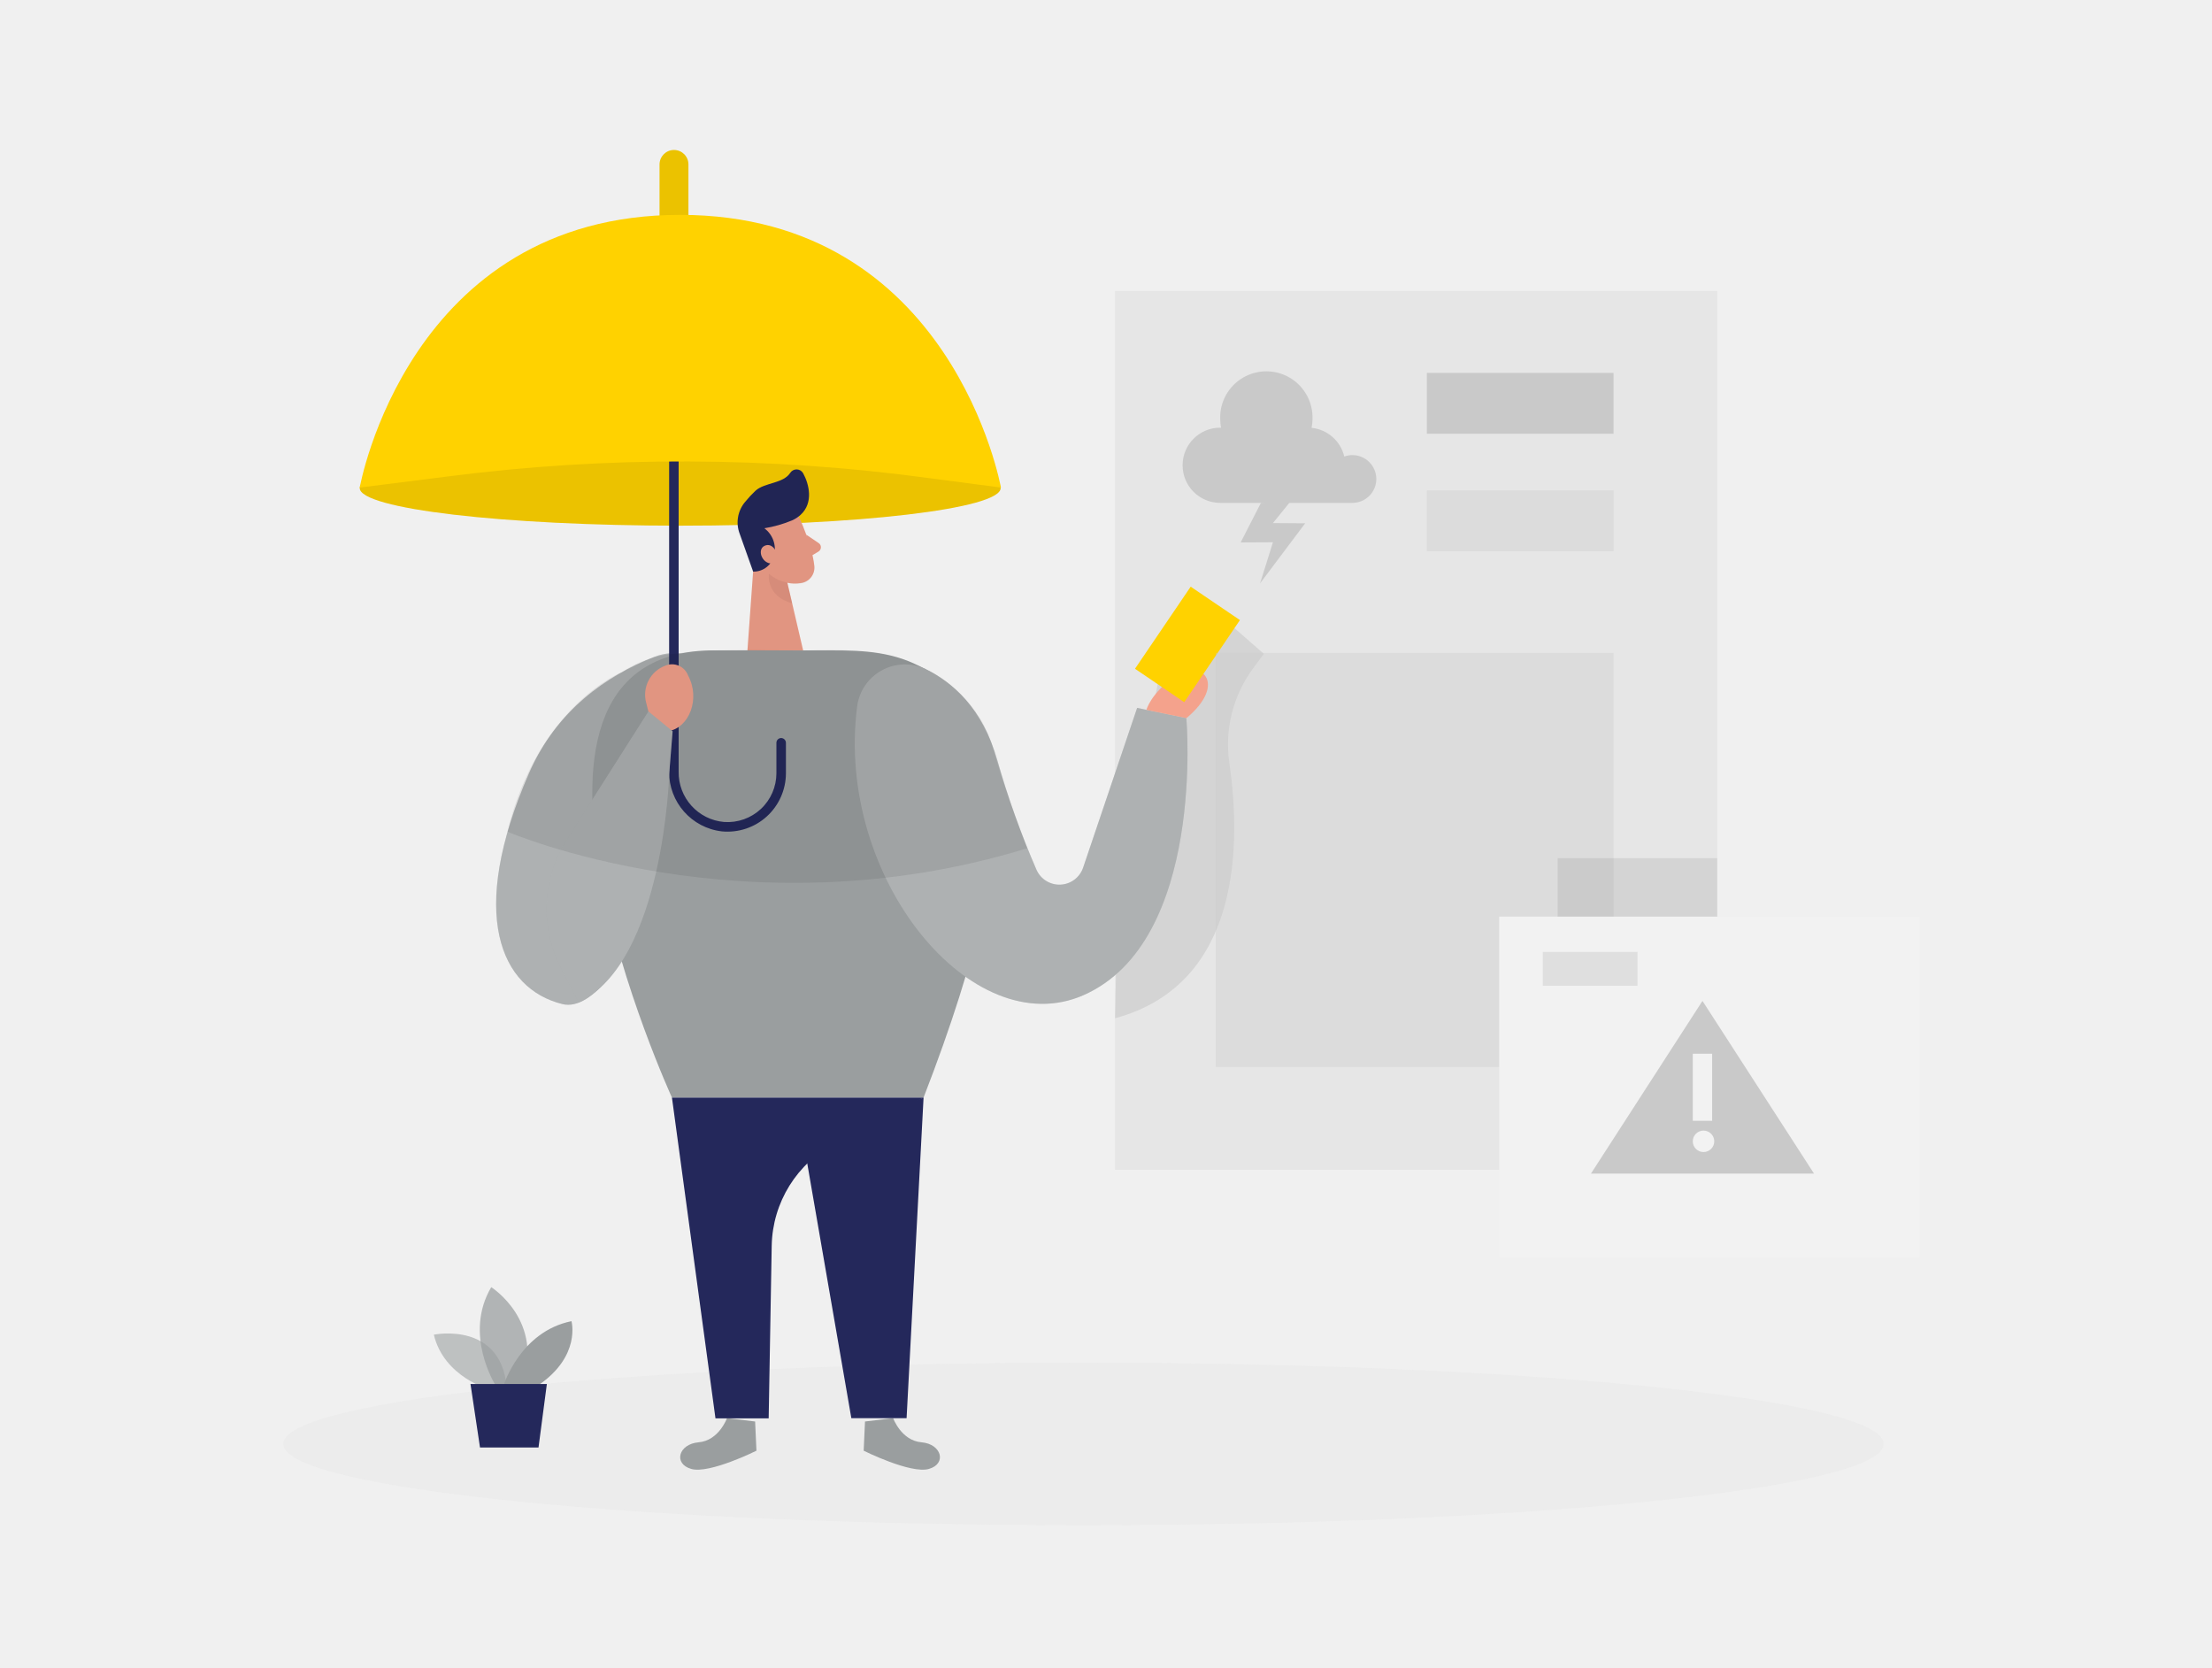
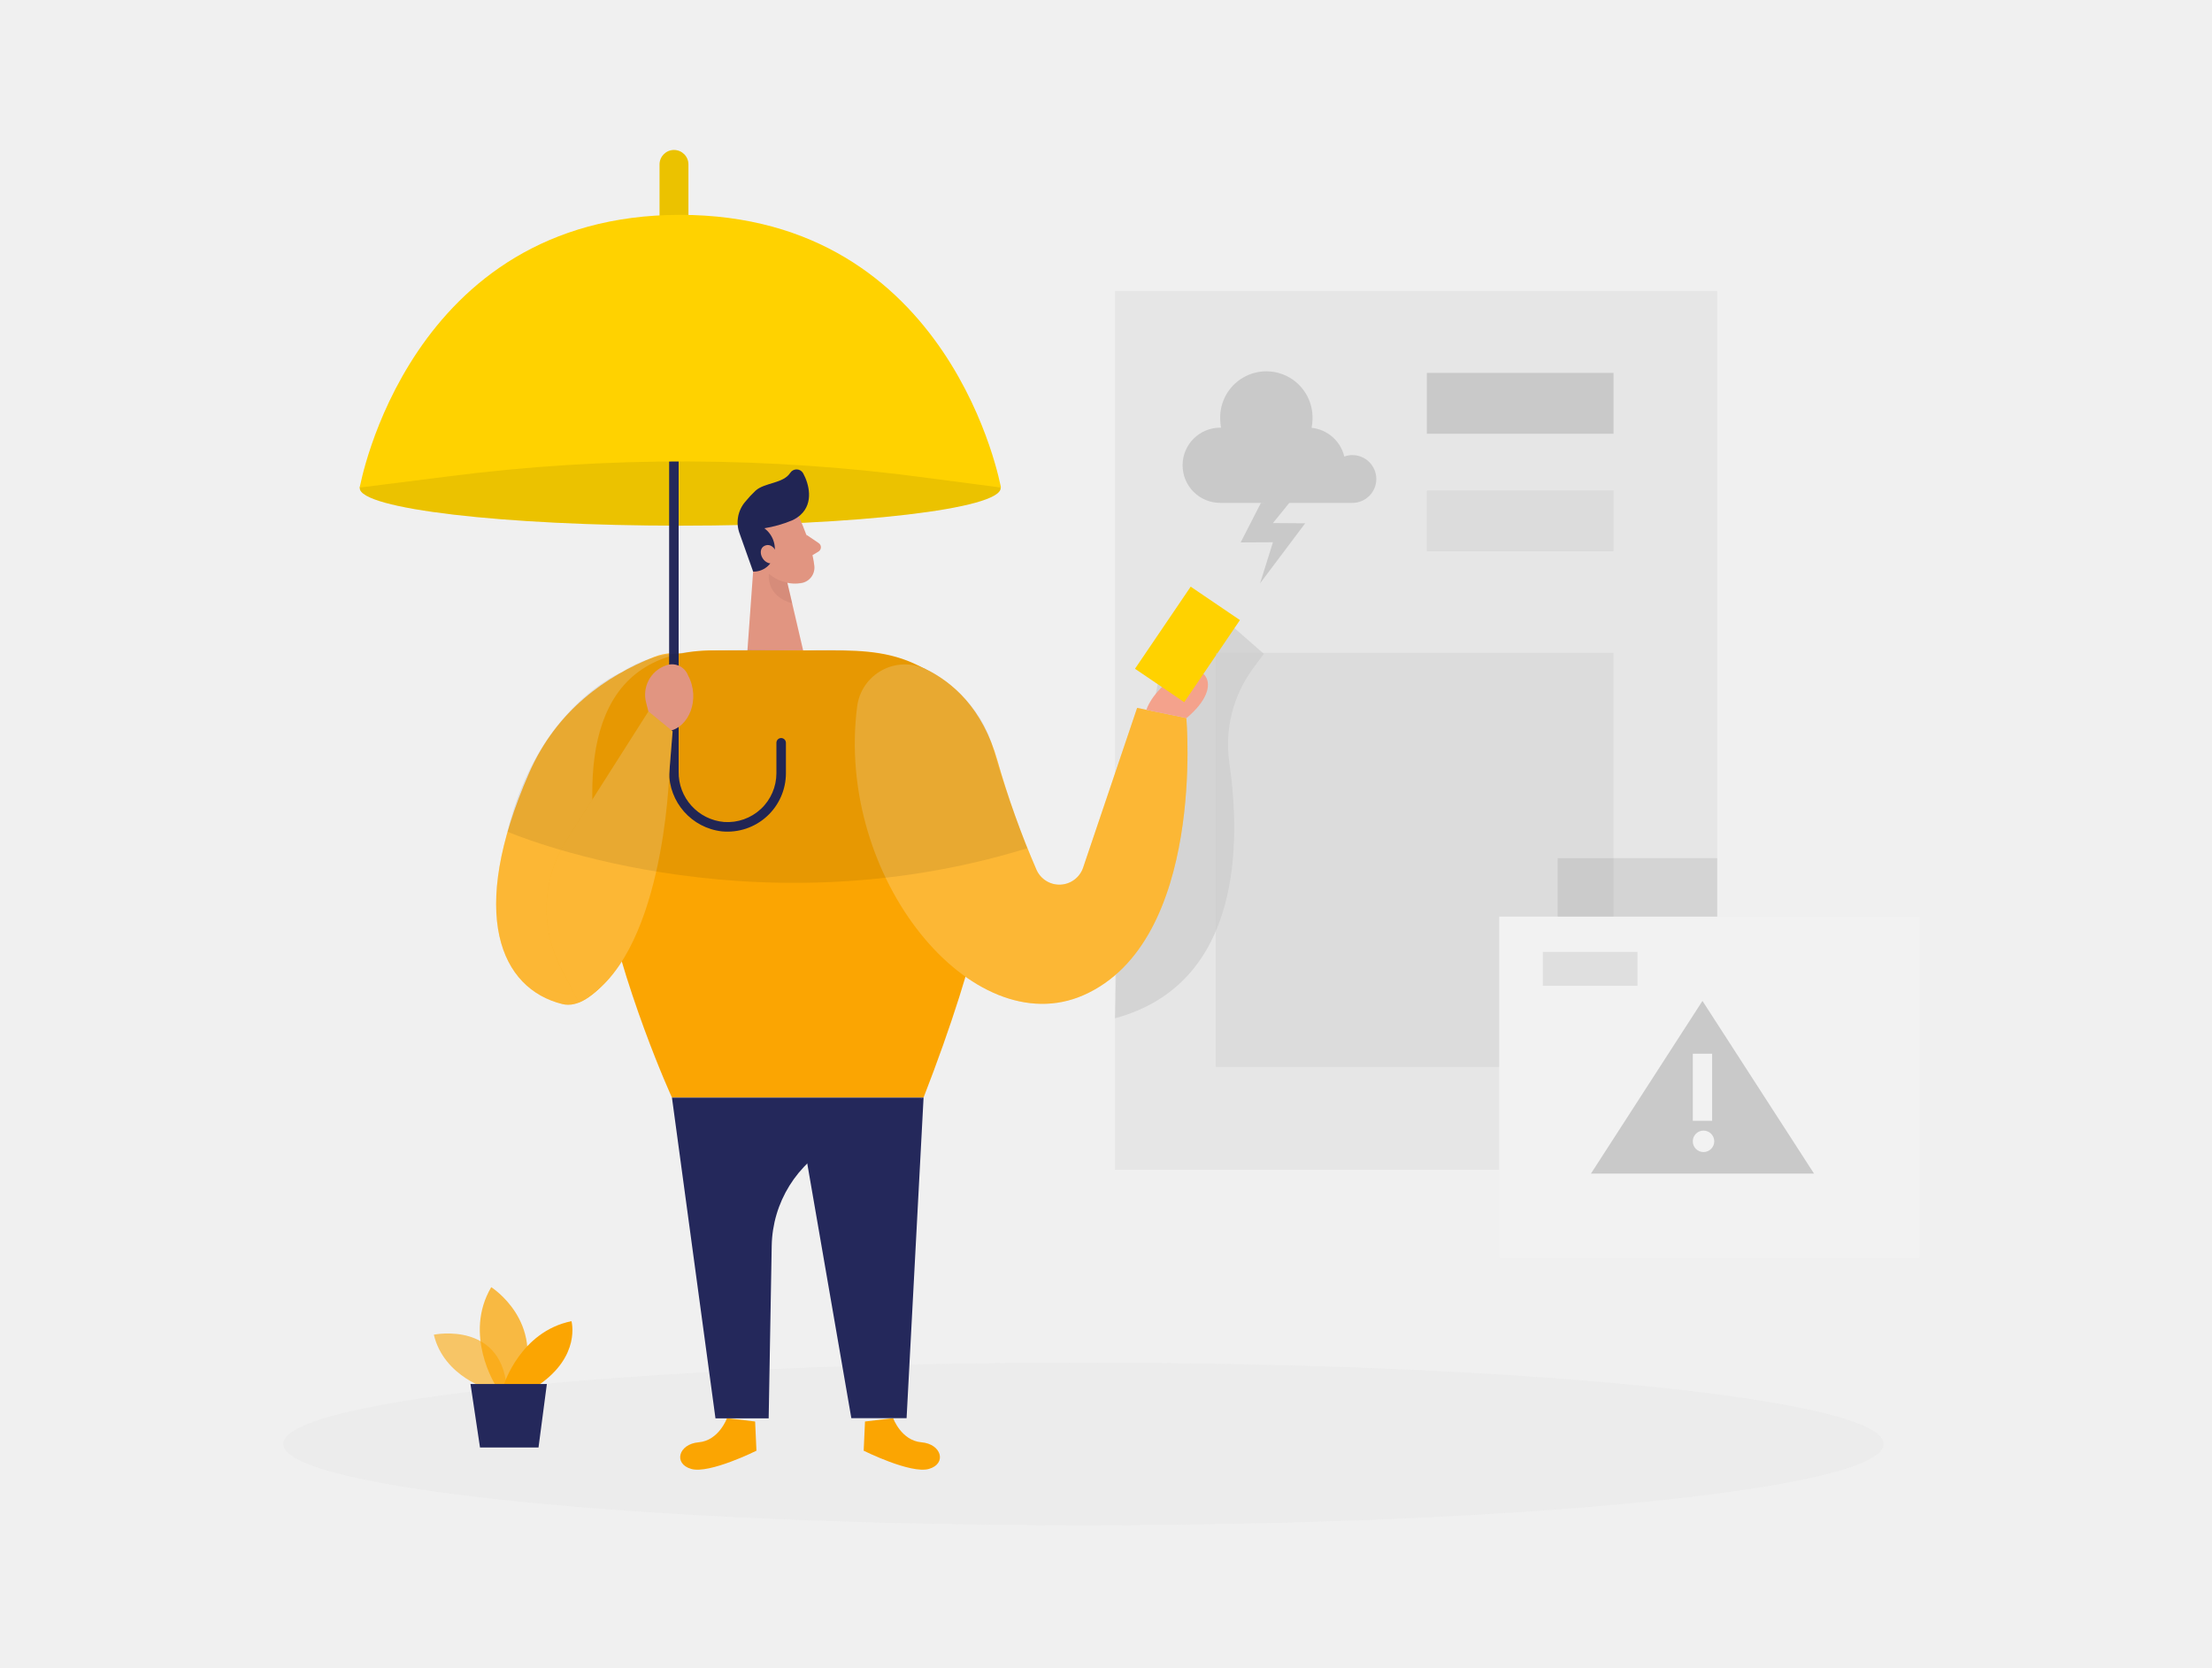
<svg xmlns="http://www.w3.org/2000/svg" id="Layer_1" data-name="Layer 1" viewBox="0 0 400 300" width="406" height="306" class="illustration styles_illustrationTablet__1DWOa">
  <rect x="201.64" y="51.86" width="108.88" height="158.92" fill="#e6e6e6" />
-   <path d="M131.3,131.52a10.16,10.16,0,0,0-13-13.48c-8.55,3.38-17.64,9.59-22.62,21-11.2,25.59-5.15,39,6,41.77S127.24,141,127.24,141Z" fill="#9a9e9f" />
+   <path d="M131.3,131.52a10.16,10.16,0,0,0-13-13.48c-8.55,3.38-17.64,9.59-22.62,21-11.2,25.59-5.15,39,6,41.77S127.24,141,127.24,141Z" fill="#fba502" />
  <path d="M131.3,131.52a10.16,10.16,0,0,0-13-13.48c-8.55,3.38-17.64,9.59-22.62,21-11.2,25.59-5.15,39,6,41.77S127.24,141,127.24,141Z" fill="#fff" opacity="0.2" />
  <ellipse cx="195.92" cy="260.35" rx="144.69" ry="14.69" fill="#e6e6e6" opacity="0.45" />
-   <path d="M88.58,250.53s-8.29-2.23-10.13-9.94c0,0,12.83-2.64,13.25,10.61Z" fill="#9a9e9f" opacity="0.58" />
-   <path d="M89.59,249.7s-5.82-9.13-.76-17.7c0,0,9.78,6.15,5.49,17.7Z" fill="#9a9e9f" opacity="0.73" />
-   <path d="M91.09,249.7s3-9.68,12.25-11.55c0,0,1.76,6.27-5.94,11.55Z" fill="#9a9e9f" />
+   <path d="M88.58,250.53s-8.29-2.23-10.13-9.94c0,0,12.83-2.64,13.25,10.61Z" fill="#fba502" opacity="0.58" />
+   <path d="M89.59,249.7s-5.82-9.13-.76-17.7c0,0,9.78,6.15,5.49,17.7Z" fill="#fba502" opacity="0.73" />
+   <path d="M91.09,249.7s3-9.68,12.25-11.55c0,0,1.76,6.27-5.94,11.55Z" fill="#fba502" />
  <polygon points="85.08 249.51 86.8 260.99 97.38 260.99 98.89 249.51 85.08 249.51" fill="#24285b" />
-   <path d="M131.46,255.69s-1.46,4.05-5.12,4.36-4.62,3.89-1.33,4.82,11.78-3.3,11.78-3.3l-.24-5.28Z" fill="#9a9e9f" />
-   <path d="M161.51,255.69s1.46,4.05,5.12,4.36,4.62,3.89,1.33,4.82-11.78-3.3-11.78-3.3l.24-5.28Z" fill="#9a9e9f" />
+   <path d="M131.46,255.69s-1.46,4.05-5.12,4.36-4.62,3.89-1.33,4.82,11.78-3.3,11.78-3.3l-.24-5.28Z" fill="#fba502" />
+   <path d="M161.51,255.69s1.46,4.05,5.12,4.36,4.62,3.89,1.33,4.82-11.78-3.3-11.78-3.3l.24-5.28Z" fill="#fba502" />
  <ellipse cx="123" cy="87.51" rx="57.95" ry="6.8" fill="#ffd200" />
  <ellipse cx="123" cy="87.51" rx="57.95" ry="6.8" opacity="0.08" />
  <path d="M144.45,92.65s2.41,5.1,2.81,8.93a2.83,2.83,0,0,1-2.53,3.12,6.25,6.25,0,0,1-6.22-2.72l-3.29-4a5.05,5.05,0,0,1,.22-5.84C137.62,88.85,143.14,89.47,144.45,92.65Z" fill="#f4a28c" />
  <polygon points="136.46 98.87 135.13 117.3 145.34 117.31 142.29 104.23 136.46 98.87" fill="#f4a28c" />
  <path d="M143.22,93.36a22.39,22.39,0,0,1-5,1.42A4.7,4.7,0,0,1,140,99.62a3.82,3.82,0,0,1-3.8,3l-2.43-6.83a5.76,5.76,0,0,1,1-5.81,21.23,21.23,0,0,1,1.86-2c1.67-1.5,5-1.26,6.28-3.23a1.36,1.36,0,0,1,2.33.09c1.07,1.95,1.91,5.34-.47,7.51A5.71,5.71,0,0,1,143.22,93.36Z" fill="#24285b" />
  <path d="M140.5,99.26s-.79-2-2.26-1.3-.35,3.65,1.83,3.15Z" fill="#f4a28c" />
  <path d="M145.8,95.94,148,97.43A.91.91,0,0,1,148,99l-1.88,1.13Z" fill="#f4a28c" />
  <path d="M142.37,104.6a6.94,6.94,0,0,1-3.32-1.59s-.66,4,4.2,5.34Z" fill="#ce8172" opacity="0.31" />
  <path d="M148,97.43l-2.22-1.49h0c-.69-1.89-1.35-3.3-1.35-3.3v0l.27-.19c2.38-2.17,1.54-5.56.47-7.51a1.36,1.36,0,0,0-2.33-.09c-1.27,2-4.61,1.73-6.28,3.23a21.23,21.23,0,0,0-1.86,2,5.76,5.76,0,0,0-.95,5.81l2.43,6.83h0l-1.06,14.64h10.21l-2.53-10.85-.44-1.86h0a8.67,8.67,0,0,0,2.36.1,2.84,2.84,0,0,0,2.53-3.12,15,15,0,0,0-.35-2l1.08-.64A.91.91,0,0,0,148,97.43Z" opacity="0.08" />
  <path d="M220.54,110.48l8,7-2,2.71a23.09,23.09,0,0,0-4.24,17c2,13.86,2.56,39.9-20.67,46.19l.55-24.45,8.05-40.36Z" opacity="0.08" />
-   <path d="M128.22,116.86h21.91c6.49,0,11.49.24,17.17,3.38,13.67,7.55,20.15,24.81-.29,77.48h-45.5S85,118.06,128.22,116.86Z" fill="#9a9e9f" />
+   <path d="M128.22,116.86h21.91c6.49,0,11.49.24,17.17,3.38,13.67,7.55,20.15,24.81-.29,77.48h-45.5S85,118.06,128.22,116.86Z" fill="#fba502" />
  <path d="M130.56,149.59A10.77,10.77,0,0,1,121,138.77V56.63h1.72v82.14a9,9,0,0,0,8.23,9.12,8.84,8.84,0,0,0,9.45-8.81v-5.5a.86.86,0,0,1,.86-.87h0a.87.87,0,0,1,.86.87v5.5A10.57,10.57,0,0,1,130.56,149.59Z" fill="#24285b" />
  <rect x="119.27" y="26.38" width="5.22" height="20.71" rx="2.61" ry="2.61" fill="#ffd200" />
  <rect x="119.27" y="26.38" width="5.22" height="20.71" rx="2.61" ry="2.61" opacity="0.08" />
  <path d="M181,87.42S172.23,38.12,123,38.11h0c-49.23,0-57.95,49.31-57.95,49.31l15.86-2a332,332,0,0,1,87.15.3Z" fill="#ffd200" />
  <path d="M116.85,126.34a5.6,5.6,0,0,1,3.47-6.72,3.1,3.1,0,0,1,4.1,1.76c2.28,4.24.2,9.47-3.55,10.08a3,3,0,0,1-3.3-2.29Z" fill="#f4a28c" />
  <path d="M121.51,197.72l7.87,58H139l.55-31.22a21.3,21.3,0,0,1,11.52-18.53L167,197.72Z" fill="#24285b" />
  <polygon points="167.01 197.72 163.94 255.69 153.95 255.69 145.34 205.95 167.01 197.72" fill="#24285b" />
-   <path d="M155,127a8.71,8.71,0,0,1,12.35-6.77c4.92,2.37,10.32,7.1,13,16.51a158.81,158.81,0,0,0,7.08,19.79,4.53,4.53,0,0,0,8.43-.38l9.77-28.89,8.9,1.84s3.55,40.32-18.57,50.09C175.85,188.08,151,158,155,127Z" fill="#9a9e9f" />
+   <path d="M155,127a8.71,8.71,0,0,1,12.35-6.77c4.92,2.37,10.32,7.1,13,16.51a158.81,158.81,0,0,0,7.08,19.79,4.53,4.53,0,0,0,8.43-.38l9.77-28.89,8.9,1.84s3.55,40.32-18.57,50.09C175.85,188.08,151,158,155,127Z" fill="#fba502" />
  <path d="M155,127a8.71,8.71,0,0,1,12.35-6.77c4.92,2.37,10.32,7.1,13,16.51a158.81,158.81,0,0,0,7.08,19.79,4.53,4.53,0,0,0,8.43-.38l9.77-28.89,8.9,1.84s3.55,40.32-18.57,50.09C175.85,188.08,151,158,155,127Z" fill="#fff" opacity="0.2" />
-   <path d="M102.47,151.13l14.78-23.23,4.38,3.59-.61,7.59s-.93,34.08-16.39,41.44l-3.26-6.38A23.21,23.21,0,0,1,102.47,151.13Z" fill="#9a9e9f" />
+   <path d="M102.47,151.13l14.78-23.23,4.38,3.59-.61,7.59s-.93,34.08-16.39,41.44l-3.26-6.38A23.21,23.21,0,0,1,102.47,151.13Z" fill="#fba502" />
  <path d="M102.47,151.13l14.78-23.23,4.38,3.59-.61,7.59s-.93,34.08-16.39,41.44l-3.26-6.38A23.21,23.21,0,0,1,102.47,151.13Z" fill="#fff" opacity="0.2" />
  <path d="M207.31,127.62s.72-2.93,5.24-6.16,9.57,1.3,2,7.65Z" fill="#f4a28c" />
  <rect x="209.36" y="106.81" width="10.76" height="17.94" transform="translate(102.05 -100.6) rotate(34.16)" fill="#ffd200" />
  <path d="M91.75,149.64s43.14,18.65,94,3c0,0-3.95-10.09-6.21-18.21s-9.41-13.43-14-15c0,0-4.75-3.35-20.39-2.53l-10.11-.13s-10.15,0-12.13.63a20.26,20.26,0,0,0-10.37,3.33S97.31,126.86,91.75,149.64Z" opacity="0.08" />
  <rect x="258.02" y="66.69" width="33.76" height="11" fill="#c9c9c9" />
  <rect x="258.02" y="87.94" width="33.76" height="11" fill="#c9c9c9" opacity="0.36" />
  <rect x="219.85" y="117.31" width="71.92" height="74.86" fill="#c9c9c9" opacity="0.36" />
  <rect x="281.68" y="154.43" width="28.85" height="61.7" opacity="0.08" />
  <path d="M244.56,81.54a4.46,4.46,0,0,0-1.47.27,6.8,6.8,0,0,0-5.91-5.19,8.22,8.22,0,0,0,.16-1.58,8.35,8.35,0,1,0-16.69,0,8.76,8.76,0,0,0,.15,1.55h-.15a6.8,6.8,0,0,0,0,13.6h23.91a4.32,4.32,0,0,0,0-8.64Z" fill="#c9c9c9" />
  <polygon points="228.02 90.18 224.35 97.34 230.19 97.31 227.86 104.74 236.02 93.88 230.19 93.84 233.35 89.94 228.02 90.18" fill="#c9c9c9" />
  <rect x="271.11" y="165" width="76" height="61.7" fill="#f2f2f2" />
  <polygon points="307.86 180.24 287.7 211.46 328.03 211.46 307.86 180.24" fill="#c9c9c9" />
  <rect x="306.11" y="189.79" width="3.5" height="12.13" fill="#f2f2f2" />
  <circle cx="308.05" cy="205.63" r="1.94" fill="#f2f2f2" />
  <rect x="278.99" y="171.38" width="17.12" height="6.13" opacity="0.08" />
</svg>
